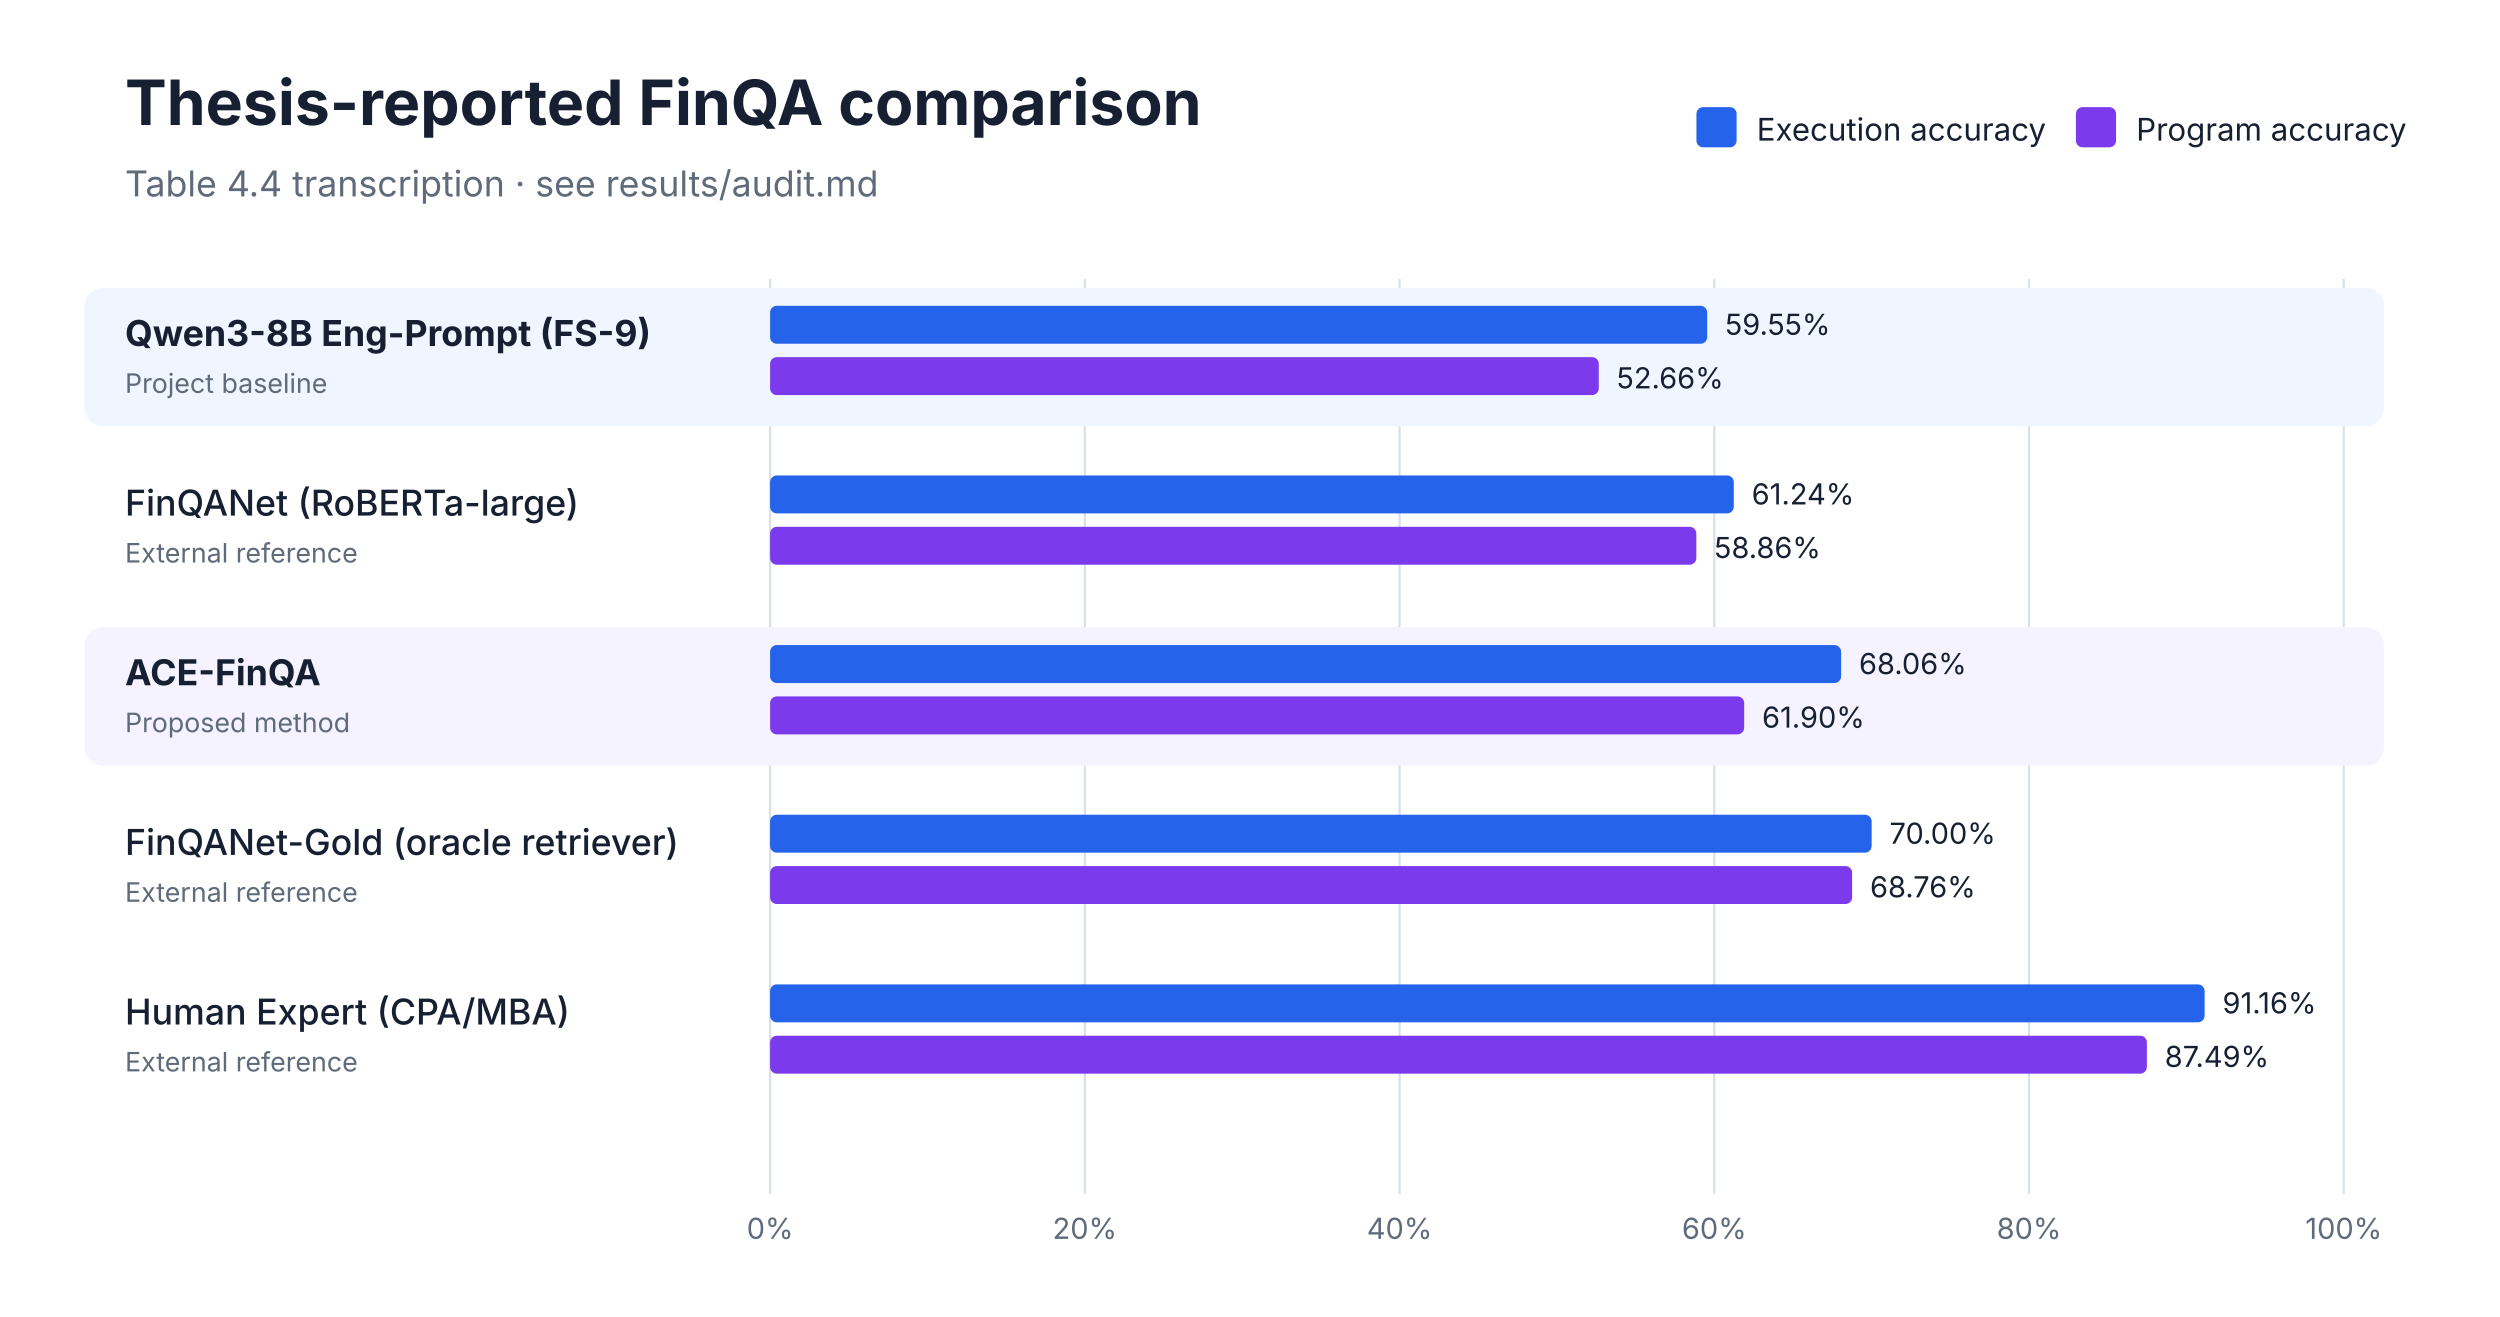
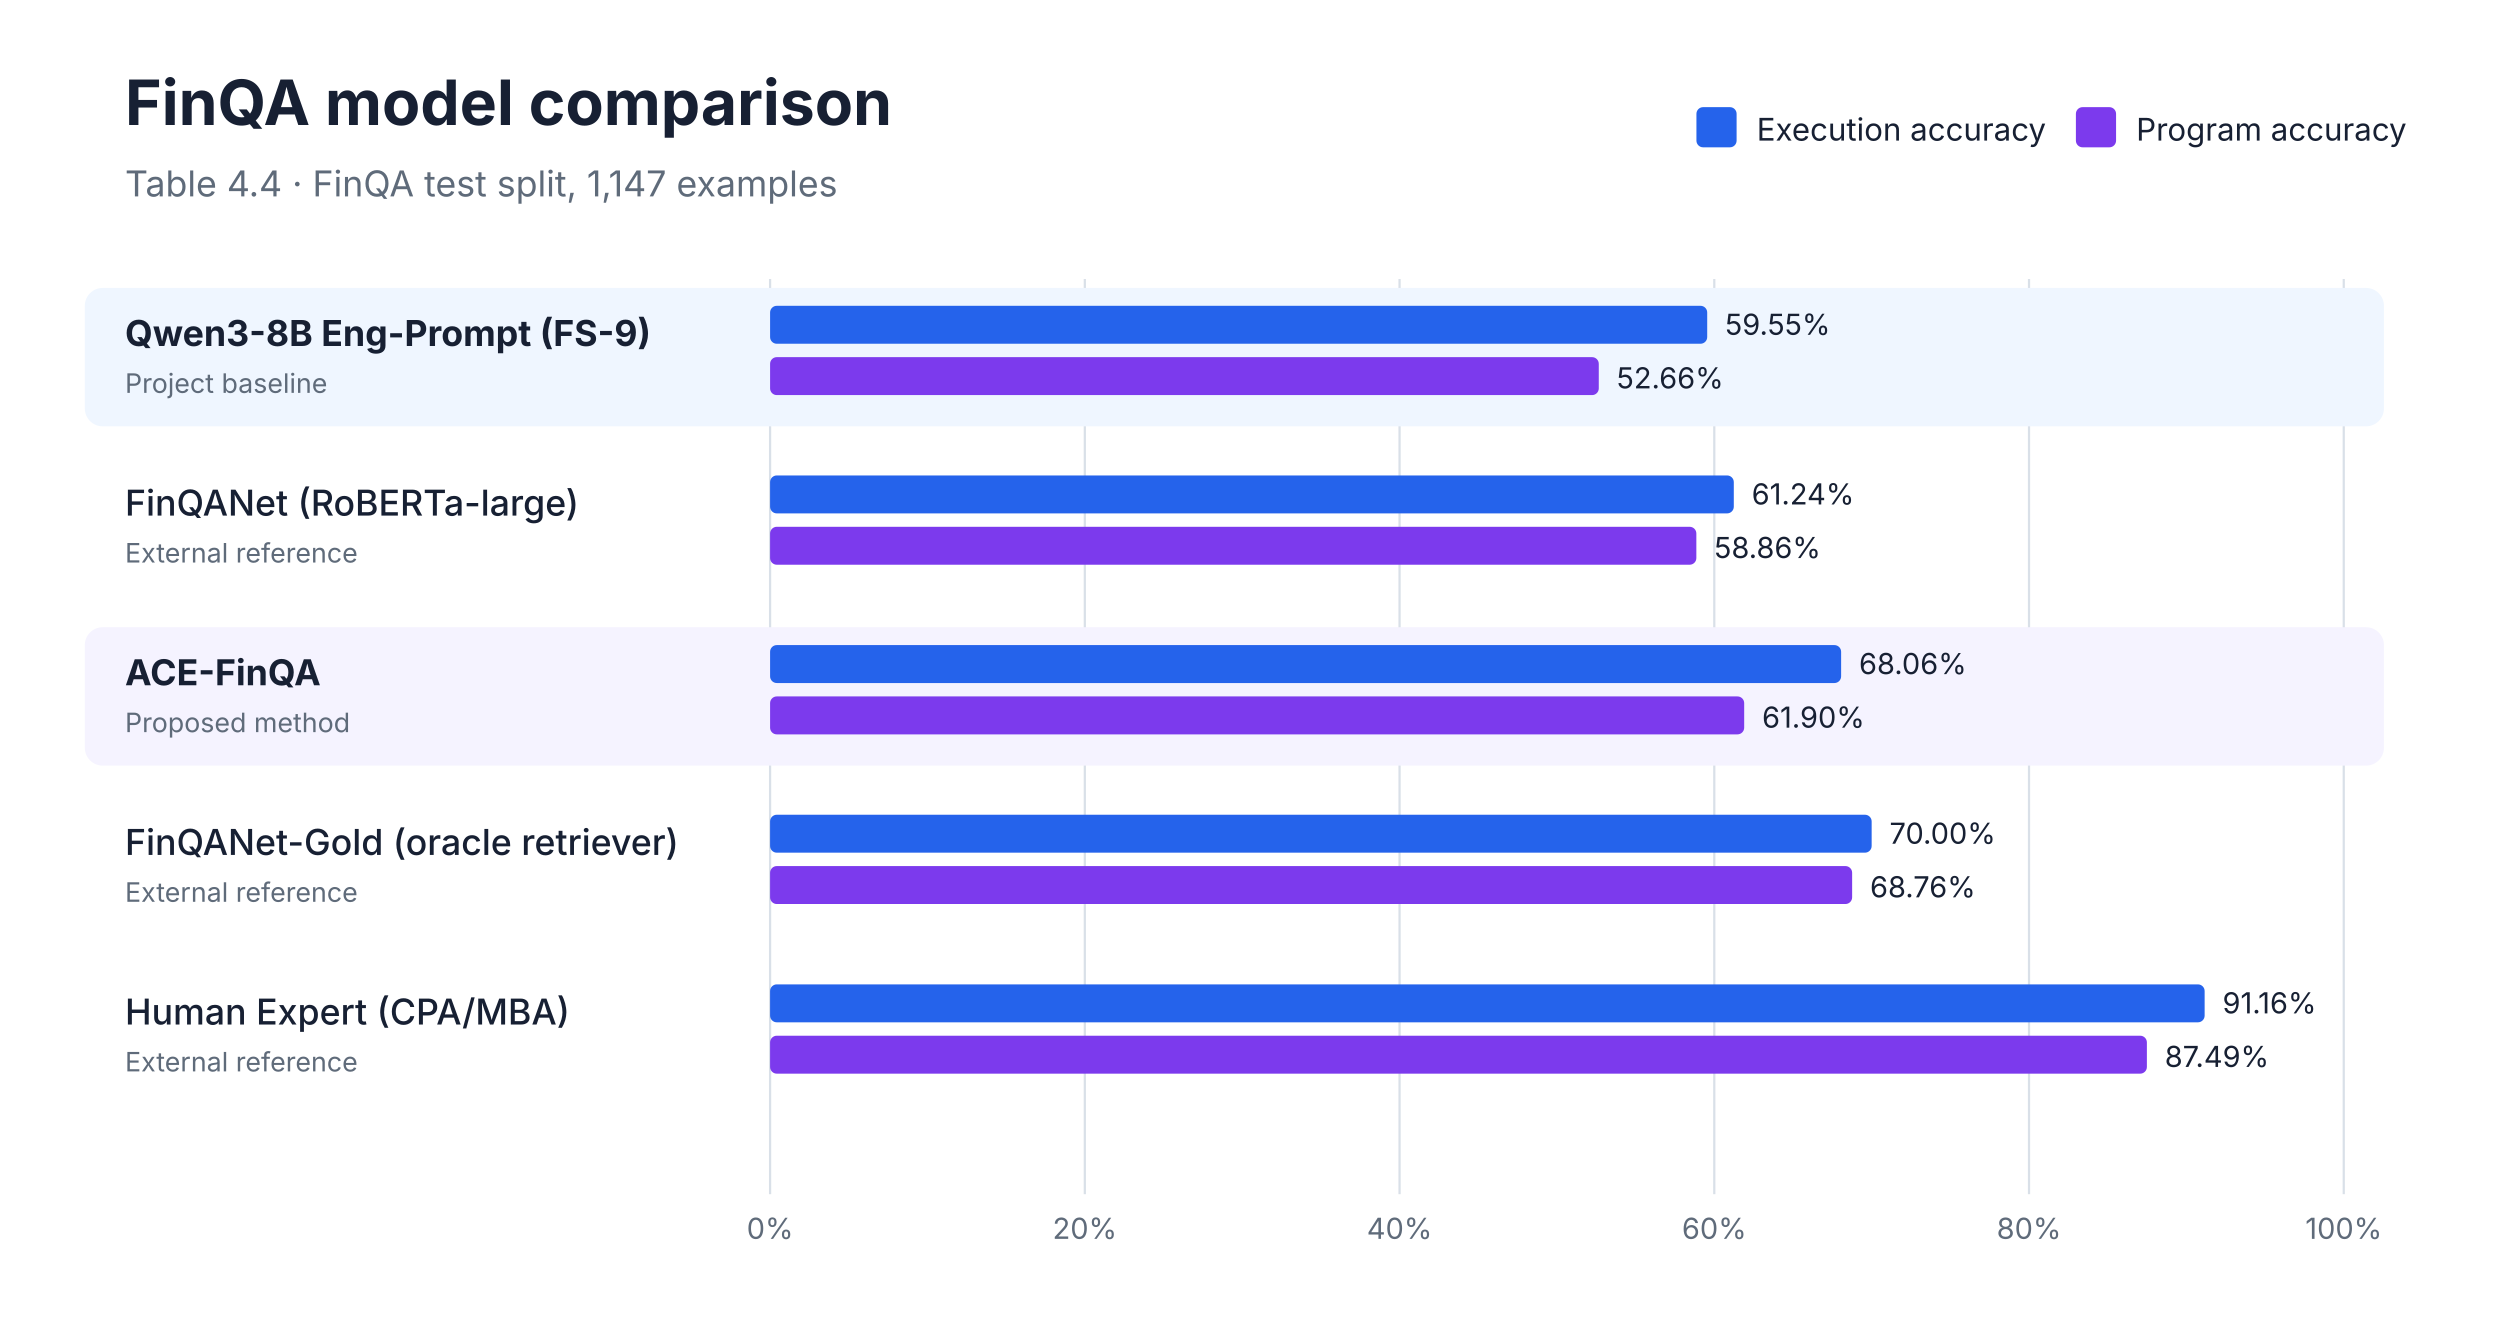
<svg xmlns="http://www.w3.org/2000/svg" width="1120" height="590" viewBox="0 0 1120 590" role="img" aria-labelledby="title desc">
  <style>text{font-family:Inter,'Segoe UI',Arial,sans-serif}</style>
  <rect x="0" y="0" width="1120" height="590" fill="#ffffff" />
-   <text x="56" y="56" fill="#172033" font-size="28" font-weight="700">Thesis-reported FinQA comparison</text>
-   <text x="56" y="88" fill="#5f6b7a" font-size="16">Table 4.4 transcription · see results/audit.md</text>
+   <text x="56" y="56" fill="#172033" font-size="28" font-weight="700">FinQA model comparison</text>
+   <text x="56" y="88" fill="#5f6b7a" font-size="16">Table 4.4 · FinQA test split, 1,147 examples</text>
  <rect x="760" y="48" width="18" height="18" fill="#2563eb" rx="3" />
  <text x="787" y="63" fill="#172033" font-size="14">Execution accuracy</text>
  <rect x="930" y="48" width="18" height="18" fill="#7c3aed" rx="3" />
  <text x="957" y="63" fill="#172033" font-size="14">Program accuracy</text>
  <line x1="345" y1="125" x2="345" y2="535" stroke="#d9e0e8" stroke-width="1" />
  <text x="345" y="555" fill="#5f6b7a" font-size="13" text-anchor="middle">0%</text>
  <line x1="486" y1="125" x2="486" y2="535" stroke="#d9e0e8" stroke-width="1" />
  <text x="486" y="555" fill="#5f6b7a" font-size="13" text-anchor="middle">20%</text>
  <line x1="627" y1="125" x2="627" y2="535" stroke="#d9e0e8" stroke-width="1" />
  <text x="627" y="555" fill="#5f6b7a" font-size="13" text-anchor="middle">40%</text>
  <line x1="768" y1="125" x2="768" y2="535" stroke="#d9e0e8" stroke-width="1" />
  <text x="768" y="555" fill="#5f6b7a" font-size="13" text-anchor="middle">60%</text>
  <line x1="909" y1="125" x2="909" y2="535" stroke="#d9e0e8" stroke-width="1" />
  <text x="909" y="555" fill="#5f6b7a" font-size="13" text-anchor="middle">80%</text>
  <line x1="1050" y1="125" x2="1050" y2="535" stroke="#d9e0e8" stroke-width="1" />
  <text x="1050" y="555" fill="#5f6b7a" font-size="13" text-anchor="middle">100%</text>
  <rect x="38" y="129" width="1030" height="62" fill="#eff6ff" rx="8" />
  <text x="56" y="155" fill="#172033" font-size="16" font-weight="650">Qwen3-8B Eng-Prompt (FS-9)</text>
  <text x="56" y="176" fill="#5f6b7a" font-size="12">Project baseline</text>
  <rect x="345" y="137" width="419.827" height="17" fill="#2563eb" rx="3" />
  <rect x="345" y="160" width="371.253" height="17" fill="#7c3aed" rx="3" />
  <text x="772.827" y="150" fill="#172033" font-size="13">59.55%</text>
  <text x="724.253" y="174" fill="#172033" font-size="13">52.66%</text>
  <text x="56" y="231" fill="#172033" font-size="16" font-weight="500">FinQANet (RoBERTa-large)</text>
  <text x="56" y="252" fill="#5f6b7a" font-size="12">External reference</text>
  <rect x="345" y="213" width="431.742" height="17" fill="#2563eb" rx="3" />
  <rect x="345" y="236" width="414.963" height="17" fill="#7c3aed" rx="3" />
  <text x="784.742" y="226" fill="#172033" font-size="13">61.24%</text>
  <text x="767.963" y="250" fill="#172033" font-size="13">58.86%</text>
  <rect x="38" y="281" width="1030" height="62" fill="#f5f3ff" rx="8" />
  <text x="56" y="307" fill="#172033" font-size="16" font-weight="650">ACE-FinQA</text>
  <text x="56" y="328" fill="#5f6b7a" font-size="12">Proposed method</text>
  <rect x="345" y="289" width="479.823" height="17" fill="#2563eb" rx="3" />
  <rect x="345" y="312" width="436.395" height="17" fill="#7c3aed" rx="3" />
  <text x="832.823" y="302" fill="#172033" font-size="13">68.06%</text>
  <text x="789.395" y="326" fill="#172033" font-size="13">61.90%</text>
  <text x="56" y="383" fill="#172033" font-size="16" font-weight="500">FinQANet-Gold (oracle retriever)</text>
  <text x="56" y="404" fill="#5f6b7a" font-size="12">External reference</text>
  <rect x="345" y="365" width="493.5" height="17" fill="#2563eb" rx="3" />
  <rect x="345" y="388" width="484.758" height="17" fill="#7c3aed" rx="3" />
  <text x="846.5" y="378" fill="#172033" font-size="13">70.00%</text>
  <text x="837.758" y="402" fill="#172033" font-size="13">68.76%</text>
  <text x="56" y="459" fill="#172033" font-size="16" font-weight="500">Human Expert (CPA/MBA)</text>
  <text x="56" y="480" fill="#5f6b7a" font-size="12">External reference</text>
  <rect x="345" y="441" width="642.678" height="17" fill="#2563eb" rx="3" />
  <rect x="345" y="464" width="616.804" height="17" fill="#7c3aed" rx="3" />
  <text x="995.678" y="454" fill="#172033" font-size="13">91.16%</text>
  <text x="969.804" y="478" fill="#172033" font-size="13">87.49%</text>
</svg>
